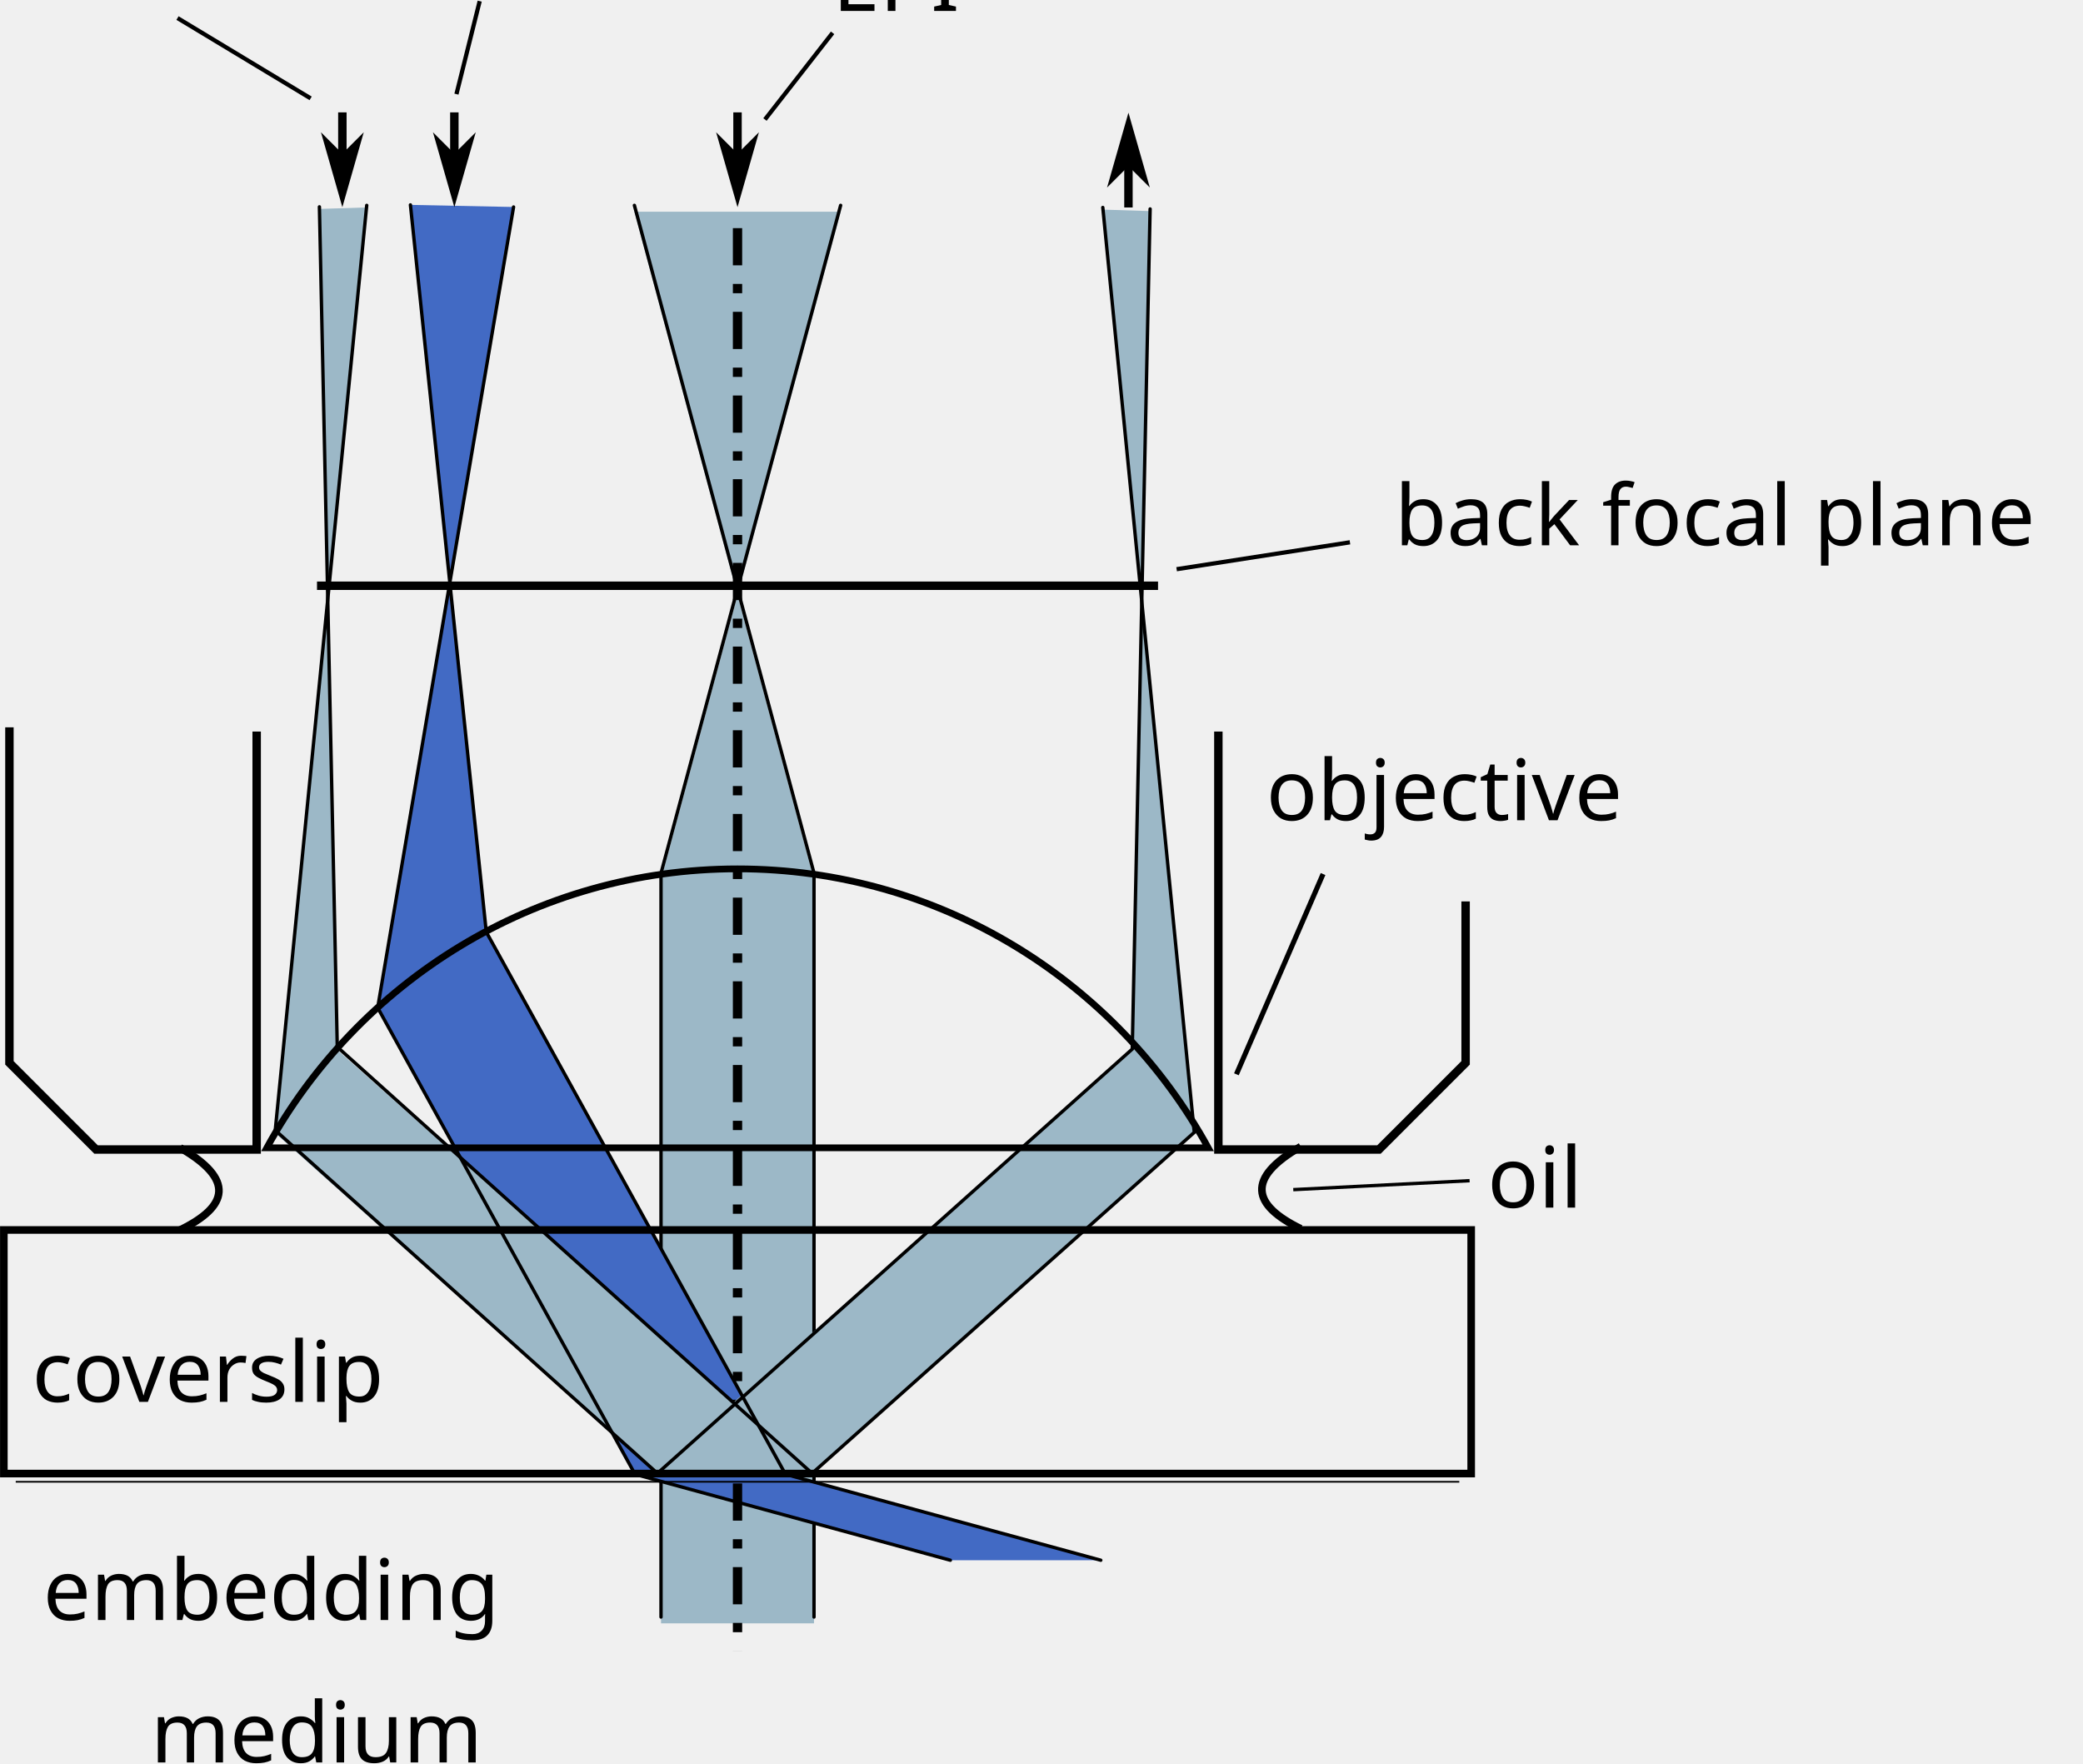
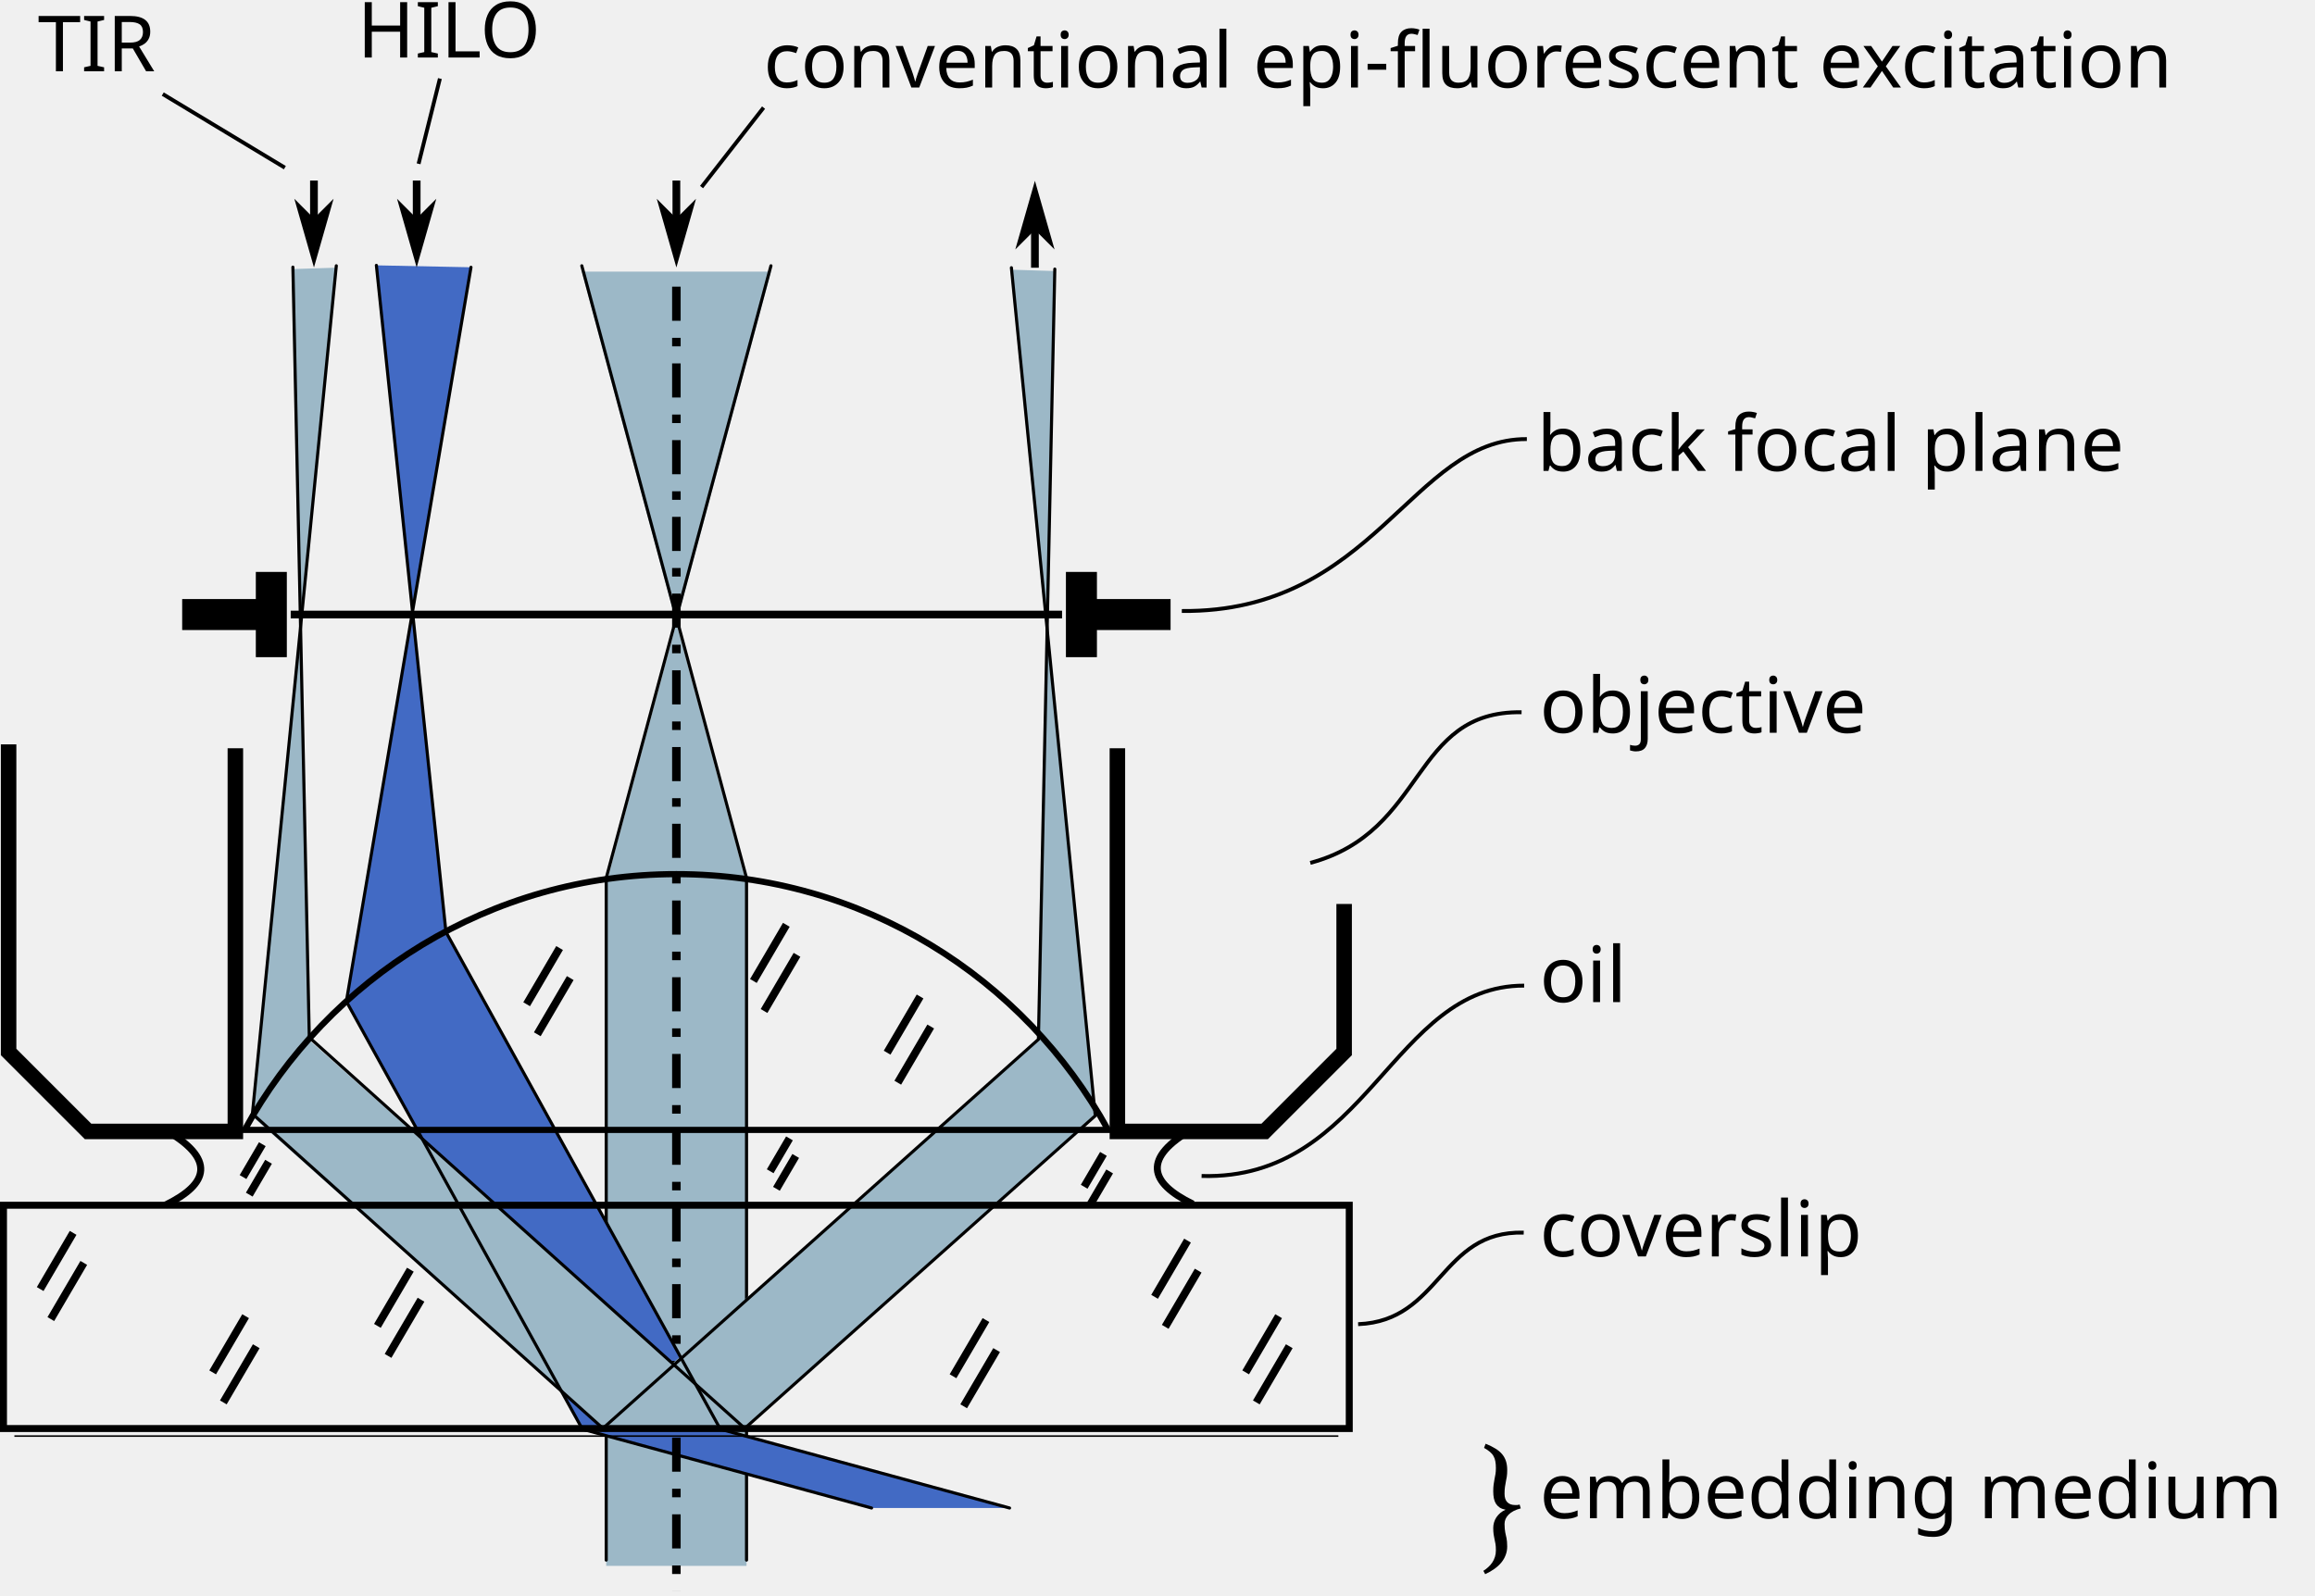
- <svg xmlns="http://www.w3.org/2000/svg" width="246.433" height="208.636" id="svg2" version="1.1">
+ <svg xmlns="http://www.w3.org/2000/svg" width="298.618" height="205.843" id="svg2" version="1.1">
  <defs id="defs4">
    <marker orient="auto" refY="0" refX="0" id="TriangleOutL" style="overflow:visible">
      <path id="path3945" d="m 5.77,0 -8.65,5 0,-10 8.65,5 z" style="fill-rule:evenodd;stroke:#000000;stroke-width:1pt;marker-start:none" transform="scale(0.8,0.8)" />
    </marker>
    <marker orient="auto" refY="0" refX="0" id="Arrow2Lend" style="overflow:visible">
      <path id="path3823" style="font-size:12px;fill-rule:evenodd;stroke-width:0.625;stroke-linejoin:round" d="M 8.719,4.034 -2.207,0.016 8.719,-4.002 c -1.745,2.372 -1.735,5.617 -6e-7,8.035 z" transform="matrix(-1.1,0,0,-1.1,-1.1,0)" />
    </marker>
    <marker orient="auto" refY="0" refX="0" id="Arrow1Mend" style="overflow:visible">
      <path id="path3811" d="M 0,0 5,-5 -12.5,0 5,5 0,0 z" style="fill-rule:evenodd;stroke:#000000;stroke-width:1pt;marker-start:none" transform="matrix(-0.4,0,0,-0.4,-4,0)" />
    </marker>
    <marker orient="auto" refY="0" refX="0" id="Arrow1Lend" style="overflow:visible">
      <path id="path3805" d="M 0,0 5,-5 -12.5,0 5,5 0,0 z" style="fill-rule:evenodd;stroke:#000000;stroke-width:1pt;marker-start:none" transform="matrix(-0.8,0,0,-0.8,-10,0)" />
    </marker>
    <marker orient="auto" refY="0" refX="0" id="Arrow2Mend" style="overflow:visible">
      <path id="path3829" style="font-size:12px;fill-rule:evenodd;stroke-width:0.625;stroke-linejoin:round" d="M 8.719,4.034 -2.207,0.016 8.719,-4.002 c -1.745,2.372 -1.735,5.617 -6e-7,8.035 z" transform="scale(-0.6,-0.6)" />
    </marker>
    <marker style="overflow:visible" id="DistanceStart" refX="0" refY="0" orient="auto">
      <g id="g2300">
        <path style="fill:none;stroke:#ffffff;stroke-width:1.15;stroke-linecap:square" d="M 0,0 2,0" id="path2306" />
        <path style="fill:#000000;fill-rule:evenodd;stroke:none" d="M 0,0 13,4 9,0 13,-4 0,0 z" id="path2302" />
        <path style="fill:none;stroke:#000000;stroke-width:1;stroke-linecap:square" d="M 0,-4 0,40" id="path2304" />
      </g>
    </marker>
    <marker style="overflow:visible" id="DistanceEnd" refX="0" refY="0" orient="auto">
      <g id="g3858">
        <path style="fill:none;stroke:#ffffff;stroke-width:1.15;stroke-linecap:square" d="M 0,0 -2,0" id="path2316" />
        <path style="fill:#000000;fill-rule:evenodd;stroke:none" d="M 0,0 -13,4 -9,0 -13,-4 0,0 z" id="path2312" />
        <path style="fill:none;stroke:#000000;stroke-width:1;stroke-linecap:square" d="M 0,-4 0,40" id="path2314" />
      </g>
    </marker>
    <marker orient="auto" refY="0" refX="0" id="DiamondMstart" style="overflow:visible">
      <path id="path3894" d="M 0,-7.071 -7.071,0 0,7.071 7.071,0 0,-7.071 z" style="fill-rule:evenodd;stroke:#000000;stroke-width:1pt;marker-start:none" transform="matrix(0.4,0,0,0.4,2.6,0)" />
    </marker>
    <marker style="overflow:visible" id="DistanceStart-0" refX="0" refY="0" orient="auto">
      <g id="g2300-6">
        <path style="fill:none;stroke:#ffffff;stroke-width:1.15;stroke-linecap:square" d="M 0,0 2,0" id="path2306-8" />
        <path style="fill:#000000;fill-rule:evenodd;stroke:none" d="M 0,0 13,4 9,0 13,-4 0,0 z" id="path2302-9" />
        <path style="fill:none;stroke:#000000;stroke-width:1;stroke-linecap:square" d="M 0,-4 0,40" id="path2304-2" />
      </g>
    </marker>
    <marker style="overflow:visible" id="DistanceEnd-6" refX="0" refY="0" orient="auto">
      <g id="g3858-6">
        <path style="fill:none;stroke:#ffffff;stroke-width:1.15;stroke-linecap:square" d="M 0,0 -2,0" id="path2316-4" />
        <path style="fill:#000000;fill-rule:evenodd;stroke:none" d="M 0,0 -13,4 -9,0 -13,-4 0,0 z" id="path2312-9" />
        <path style="fill:none;stroke:#000000;stroke-width:1;stroke-linecap:square" d="M 0,-4 0,40" id="path2314-5" />
      </g>
    </marker>
    <marker style="overflow:visible" id="marker6828" refX="0" refY="0" orient="auto">
      <g id="g6830">
        <path style="fill:none;stroke:#ffffff;stroke-width:1.15;stroke-linecap:square" d="M 0,0 2,0" id="path6832" />
        <path style="fill:#000000;fill-rule:evenodd;stroke:none" d="M 0,0 13,4 9,0 13,-4 0,0 z" id="path6834" />
        <path style="fill:none;stroke:#000000;stroke-width:1;stroke-linecap:square" d="M 0,-4 0,40" id="path6836" />
      </g>
    </marker>
    <marker style="overflow:visible" id="marker6838" refX="0" refY="0" orient="auto">
      <g id="g6840">
        <path style="fill:none;stroke:#ffffff;stroke-width:1.15;stroke-linecap:square" d="M 0,0 -2,0" id="path6842" />
        <path style="fill:#000000;fill-rule:evenodd;stroke:none" d="M 0,0 -13,4 -9,0 -13,-4 0,0 z" id="path6844" />
        <path style="fill:none;stroke:#000000;stroke-width:1;stroke-linecap:square" d="M 0,-4 0,40" id="path6846" />
      </g>
    </marker>
    <marker orient="auto" refY="0" refX="0" id="Arrow1Mend-9" style="overflow:visible">
      <path id="path3811-4" d="M 0,0 5,-5 -12.5,0 5,5 0,0 z" style="fill-rule:evenodd;stroke:#000000;stroke-width:1pt;marker-start:none" transform="matrix(-0.4,0,0,-0.4,-4,0)" />
    </marker>
    <marker orient="auto" refY="0" refX="0" id="Arrow1Mend-9-6" style="overflow:visible">
      <path id="path3811-4-1" d="M 0,0 5,-5 -12.5,0 5,5 0,0 z" style="fill-rule:evenodd;stroke:#000000;stroke-width:1pt;marker-start:none" transform="matrix(-0.4,0,0,-0.4,-4,0)" />
    </marker>
    <marker orient="auto" refY="0" refX="0" id="Arrow1Mend-9-3" style="overflow:visible">
      <path id="path3811-4-2" d="M 0,0 5,-5 -12.5,0 5,5 0,0 z" style="fill-rule:evenodd;stroke:#000000;stroke-width:1pt;marker-start:none" transform="matrix(-0.4,0,0,-0.4,-4,0)" />
    </marker>
    <marker orient="auto" refY="0" refX="0" id="Arrow1Mend-9-5" style="overflow:visible">
      <path id="path3811-4-6" d="M 0,0 5,-5 -12.5,0 5,5 0,0 z" style="fill-rule:evenodd;stroke:#000000;stroke-width:1pt;marker-start:none" transform="matrix(-0.4,0,0,-0.4,-4,0)" />
    </marker>
  </defs>
-   <g id="layer5" style="display:inline" transform="translate(-195.247,-61.58891)">
+   <g id="layer5" style="display:inline" transform="translate(-195.2526,-51.58891)">
    <path style="fill:none;stroke:#000000;stroke-width:0.299;stroke-miterlimit:3.96;stroke-opacity:1;stroke-dasharray:none;stroke-dashoffset:0;marker-start:none" id="path4778" d="m 291,236.382 c 0,4.971 -4.029,9 -9,9 -4.971,0 -9,-4.029 -9,-9 0,-4.971 4.029,-9 9,-9 4.971,0 9,4.029 9,9 z" transform="translate(0.5,0)" />
    <path style="fill:#9cb8c7;fill-opacity:1;stroke:none;display:inline" d="m 270.3,86.632 21.25,79 0,88 -18.1,0 0,-88 21.25,-79" id="path7191-1" />
    <path style="fill:none;stroke:#000000;stroke-width:0.4;stroke-linecap:round;stroke-linejoin:miter;stroke-miterlimit:3.96;stroke-opacity:1;stroke-dasharray:none;stroke-dashoffset:0" d="m 270.3,85.882 21.25,79 0,88 m -18.1,0 0,-88 21.25,-79" id="path7191" />
    <text xml:space="preserve" style="font-size:10px;font-style:normal;font-weight:normal;line-height:125%;letter-spacing:0px;word-spacing:0px;fill:#000000;fill-opacity:1;stroke:none;font-family:Sans" x="200.136" y="60.789" id="text7253">
      <tspan id="tspan7255" x="200.136" y="60.789">TIR</tspan>
    </text>
    <text xml:space="preserve" style="font-size:10px;font-style:normal;font-weight:normal;line-height:125%;letter-spacing:0px;word-spacing:0px;fill:#000000;fill-opacity:1;stroke:none;font-family:Sans" x="293.75" y="62.882" id="text7257">
-       <tspan id="tspan7259" x="293.75" y="62.882">EPI</tspan>
+       <tspan id="tspan7259" x="293.75" y="62.882">conventional epi-fluorescent excitation</tspan>
    </text>
    <text xml:space="preserve" style="font-size:10px;font-style:normal;font-weight:normal;line-height:125%;letter-spacing:0px;word-spacing:0px;fill:#000000;fill-opacity:1;stroke:none;font-family:Sans" x="243.75" y="66.882" id="text7366">
      <tspan id="tspan7368" x="243.75" y="66.882" />
    </text>
    <text xml:space="preserve" style="font-size:10px;font-style:normal;font-weight:normal;line-height:125%;letter-spacing:0px;word-spacing:0px;fill:#000000;fill-opacity:1;stroke:none;font-family:Sans" x="241.336" y="59.011" id="text7370">
      <tspan id="tspan7372" x="241.336" y="59.011">HILO</tspan>
    </text>
-     <path style="fill:none;stroke:#000000;stroke-width:0.5;stroke-linecap:butt;stroke-linejoin:miter;stroke-opacity:1;stroke-miterlimit:4;stroke-dasharray:none" d="M 36.75,11.636 21,2.136" id="path7518" transform="translate(195.247,61.58891)" />
-     <path style="fill:none;stroke:#000000;stroke-width:0.5;stroke-linecap:butt;stroke-linejoin:miter;stroke-opacity:1;stroke-miterlimit:4;stroke-dasharray:none" d="M 54,11.136 56.75,0.136" id="path7520" transform="translate(195.247,61.58891)" />
-     <path style="fill:none;stroke:#000000;stroke-width:0.5;stroke-linecap:butt;stroke-linejoin:miter;stroke-opacity:1;stroke-miterlimit:4;stroke-dasharray:none" d="m 285.747,75.725 8,-10.25" id="path7522" />
+     <path style="fill:none;stroke:#000000;stroke-width:0.5;stroke-linecap:butt;stroke-linejoin:miter;stroke-miterlimit:4;stroke-opacity:1;stroke-dasharray:none" d="M 36.75,11.636 21,2.136" id="path7518" transform="translate(195.247,61.58891)" />
+     <path style="fill:none;stroke:#000000;stroke-width:0.5;stroke-linecap:butt;stroke-linejoin:miter;stroke-miterlimit:4;stroke-opacity:1;stroke-dasharray:none" d="M 54,11.136 56.75,0.136" id="path7520" transform="translate(195.247,61.58891)" />
+     <path style="fill:none;stroke:#000000;stroke-width:0.5;stroke-linecap:butt;stroke-linejoin:miter;stroke-miterlimit:4;stroke-opacity:1;stroke-dasharray:none" d="m 285.747,75.725 8,-10.25" id="path7522" />
  </g>
-   <g id="layer4" style="opacity:1;display:inline" transform="translate(-206.2078,-61.58891)" />
-   <g id="layer3" style="display:inline" transform="translate(-206.2078,-61.58891)" />
-   <g id="layer1" style="display:inline" transform="translate(-348.6875,-69.28067)">
+   <g id="layer4" style="display:inline" transform="translate(-206.2134,-51.58891)" />
+   <g id="layer3" style="display:inline" transform="translate(-206.2134,-51.58891)" />
+   <g id="layer1" style="display:inline" transform="translate(-348.6932,-59.28067)">
    <text xml:space="preserve" style="font-size:13px;font-style:normal;font-variant:normal;font-weight:normal;font-stretch:normal;line-height:125%;letter-spacing:0px;word-spacing:0px;fill:#000000;fill-opacity:1;stroke:none;font-family:Gentium;-inkscape-font-specification:Gentium" x="259" y="125.362" id="text3987">
      <tspan id="tspan3989" x="259" y="125.362" />
    </text>
    <flowRoot xml:space="preserve" id="flowRoot9099" style="font-size:8px;font-style:normal;font-variant:normal;font-weight:normal;font-stretch:normal;line-height:125%;letter-spacing:0px;word-spacing:0px;fill:#000000;fill-opacity:1;stroke:none;font-family:Gentium;-inkscape-font-specification:Gentium" transform="translate(142.4797,-34.30945)">
      <flowRegion id="flowRegion9101">
        <rect id="rect9103" width="70.5" height="81" x="83" y="247.73" />
      </flowRegion>
      <flowPara id="flowPara9105" />
    </flowRoot>
    <path style="fill:#426ac4;fill-opacity:1;stroke:none;display:inline" d="m 397.243,93.518 8.975,86.018 35.4,64.153 37.3,10.165 -17.797,0 -37.3,-10.165 -30.45,-55.199 16.075,-94.723" id="path7279-7-6-3" />
-     <path style="fill:none;stroke:#000000;stroke-width:0.997;stroke-linecap:butt;stroke-linejoin:miter;stroke-miterlimit:3.96;stroke-opacity:1;stroke-dasharray:none" d="m 349.803,155.324 0,39.693 10.25,10.25 19,0 0,-49.443" id="path4061" />
-     <path style="fill:none;stroke:#000000;stroke-width:0.997;stroke-linecap:butt;stroke-linejoin:miter;stroke-miterlimit:3.96;stroke-opacity:1;stroke-dasharray:none;display:inline" d="m 522.078,175.916 0,19.1 -10.25,10.25 -19,0 0,-49.443" id="path4061-9" />
+     <path style="fill:none;stroke:#000000;stroke-width:2;stroke-linecap:butt;stroke-linejoin:miter;stroke-miterlimit:3.96;stroke-opacity:1;stroke-dasharray:none" d="m 349.803,155.324 0,39.693 10.25,10.25 19,0 0,-49.443" id="path4061" />
+     <path style="fill:none;stroke:#000000;stroke-width:2;stroke-linecap:butt;stroke-linejoin:miter;stroke-miterlimit:3.96;stroke-opacity:1;stroke-dasharray:none;display:inline" d="m 522.078,175.916 0,19.1 -10.25,10.25 -19,0 0,-49.443" id="path4061-9" />
    <path style="fill:none;stroke:#000000;stroke-width:0.997;stroke-linecap:butt;stroke-linejoin:miter;stroke-miterlimit:3.96;stroke-opacity:1;stroke-dasharray:none;stroke-dashoffset:0" d="m 386.191,138.574 99.5,0" id="path4081" />
    <path style="fill:none;stroke:#000000;stroke-width:0.199;stroke-linecap:butt;stroke-linejoin:miter;stroke-miterlimit:3.96;stroke-opacity:1;stroke-dasharray:none;display:inline" d="m 350.549,244.574 170.784,0" id="path4081-3" />
-     <path style="fill:none;stroke:#000000;stroke-width:1.1;stroke-linecap:butt;stroke-linejoin:miter;stroke-miterlimit:3.96;stroke-opacity:1;stroke-dasharray:4.4,2.2,1.1,2.2;stroke-dashoffset:0;marker-start:none" d="m 435.941,96.269 0,168.305" id="path4101" />
+     <path style="fill:none;stroke:#000000;stroke-width:1.1;stroke-linecap:butt;stroke-linejoin:miter;stroke-miterlimit:3.96;stroke-opacity:1;stroke-dasharray:4.4, 2.2, 1.1, 2.2;stroke-dashoffset:0;marker-start:none" d="m 435.941,96.269 0,168.305" id="path4101" />
    <path style="fill:#9cb8c7;fill-opacity:1;stroke:none;stroke-width:0.997;marker-mid:none;display:inline" d="m 482.529,193.636 2.115,-99.387 -5.599,-0.176 10.822,109.415 -45.213,40.085 -18.3,0 -45.213,-40.335 10.822,-109.415 -5.599,0.176 2.115,99.387 47.025,41.749 z" id="path4775-1-4-3" />
    <path style="fill:none;stroke:#000000;stroke-width:0.399;stroke-linecap:round;stroke-linejoin:miter;stroke-miterlimit:3.96;stroke-opacity:1;stroke-dasharray:none;stroke-dashoffset:0;marker-mid:none" d="m 479.156,93.824 10.822,109.415 -45.213,40.335 -56.175,-50.438 -2.115,-99.387" id="path4775-8" />
    <path style="fill:none;stroke:#000000;stroke-width:0.399;stroke-linecap:round;stroke-linejoin:miter;stroke-miterlimit:3.96;stroke-opacity:1;stroke-dasharray:none;stroke-dashoffset:0;marker-mid:none;display:inline" d="m 484.755,94 -2.115,99.387 -56.175,50.188 -45.213,-40.585 10.822,-109.415" id="path4775-1-4" />
    <path style="fill:none;stroke:#000000;stroke-width:0.798;stroke-linecap:round;stroke-miterlimit:3.96;stroke-opacity:1;stroke-dasharray:none;stroke-dashoffset:0" d="m 435.941,172.067 c -24.005,0 -44.893,13.347 -55.688,33 l 111.375,0 c -10.795,-19.653 -31.682,-33 -55.688,-33 z" id="path3156" />
    <path style="fill:none;stroke:#000000;stroke-width:0.997;stroke-linecap:butt;stroke-linejoin:miter;stroke-miterlimit:3.96;stroke-opacity:1;stroke-dasharray:none;marker-end:url(#Arrow1Mend-9)" d="m 389.191,82.574 0,9.25" id="path6920" />
    <path style="fill:none;stroke:#000000;stroke-width:0.997;stroke-linecap:butt;stroke-linejoin:miter;stroke-miterlimit:3.96;stroke-opacity:1;stroke-dasharray:none;marker-end:url(#Arrow1Mend-9);display:inline" d="m 482.191,93.824 0,-9.25" id="path6920-0" />
    <path style="fill:none;stroke:#000000;stroke-width:0.997;stroke-linecap:butt;stroke-linejoin:miter;stroke-miterlimit:3.96;stroke-opacity:1;stroke-dasharray:none;marker-end:url(#Arrow1Mend-9);display:inline" d="m 435.941,82.574 0,9.25" id="path6920-06" />
    <path style="fill:none;stroke:#000000;stroke-width:0.199;stroke-linecap:butt;stroke-linejoin:miter;stroke-miterlimit:3.96;stroke-opacity:1;stroke-dasharray:none;display:inline" d="m 350.549,243.674 170.784,0" id="path4081-3-5" />
    <path style="fill:none;stroke:#000000;stroke-width:0.399;stroke-linecap:round;stroke-linejoin:miter;stroke-miterlimit:3.96;stroke-opacity:1;stroke-dasharray:none;stroke-dashoffset:0;display:inline" d="m 397.243,93.518 8.975,86.018 35.4,64.153 37.3,10.165 m -17.797,0 -37.3,-10.165 -30.45,-55.199 16.075,-94.723" id="path7279-7-6" />
    <path style="fill:none;stroke:#000000;stroke-width:0.997;stroke-linecap:butt;stroke-linejoin:miter;stroke-miterlimit:3.96;stroke-opacity:1;stroke-dasharray:none;marker-end:url(#Arrow1Mend-9);display:inline" d="m 402.441,82.574 0,9.25" id="path6920-9" />
    <rect style="fill:none;stroke:#000000;stroke-width:0.9;stroke-linecap:round;stroke-miterlimit:3.96;stroke-opacity:1;stroke-dasharray:none;stroke-dashoffset:0" id="rect7374" width="173.595" height="28.815" x="349.143" y="214.787" />
    <path style="fill:none;stroke:#000000;stroke-width:0.9;stroke-linecap:butt;stroke-linejoin:miter;stroke-miterlimit:3.96;stroke-opacity:1;stroke-dasharray:none" d="m 216.551,197.372 c 6.5,3.741 5.747,6.924 0,9.723" id="path7376" transform="translate(153.4405,7.691754)" />
    <path style="fill:none;stroke:#000000;stroke-width:0.9;stroke-linecap:butt;stroke-linejoin:miter;stroke-miterlimit:3.96;stroke-opacity:1;stroke-dasharray:none;display:inline" d="m 502.575,204.92 c -6.5,3.741 -5.747,6.924 0,9.723" id="path7376-7" />
-     <text xml:space="preserve" style="font-size:10px;font-style:normal;font-weight:normal;line-height:125%;letter-spacing:0px;word-spacing:0px;fill:#000000;fill-opacity:1;stroke:none;font-family:Sans" x="524.672" y="212.135" id="text7396">
-       <tspan id="tspan7398" x="524.672" y="212.135">oil</tspan>
-     </text>
-     <text xml:space="preserve" style="font-size:10px;font-style:normal;font-weight:normal;line-height:125%;letter-spacing:0px;word-spacing:0px;fill:#000000;fill-opacity:1;stroke:none;font-family:Sans" x="352.491" y="235.116" id="text7400">
-       <tspan id="tspan7402" x="352.491" y="235.116">coverslip</tspan>
-     </text>
-     <text xml:space="preserve" style="font-size:10px;font-style:normal;font-weight:normal;line-height:125%;letter-spacing:0px;word-spacing:0px;fill:#000000;fill-opacity:1;stroke:none;font-family:Sans" x="353.794" y="260.926" id="text7404">
-       <tspan x="353.794" y="260.926" id="tspan7408">embedding</tspan>
-     </text>
-     <text xml:space="preserve" style="font-size:10px;font-style:normal;font-weight:normal;line-height:125%;letter-spacing:0px;word-spacing:0px;fill:#000000;fill-opacity:1;stroke:none;font-family:Sans" x="366.522" y="277.775" id="text7412">
-       <tspan id="tspan7414" x="366.522" y="277.775">medium</tspan>
-     </text>
-     <path style="fill:none;stroke:#000000;stroke-width:0.399;stroke-linecap:butt;stroke-linejoin:miter;stroke-miterlimit:3.96;stroke-opacity:1;stroke-dasharray:none" d="m 369.11,201.262 -20.86,1.061" id="path7416" transform="translate(153.4405,7.691754)" />
-     <text xml:space="preserve" style="font-size:10px;font-style:normal;font-weight:normal;line-height:125%;letter-spacing:0px;word-spacing:0px;fill:#000000;fill-opacity:1;stroke:none;font-family:Sans" x="498.497" y="166.315" id="text7441">
-       <tspan id="tspan7443" x="498.497" y="166.315">objective</tspan>
-     </text>
-     <path style="fill:none;stroke:#000000;stroke-width:0.6;stroke-linecap:butt;stroke-linejoin:miter;stroke-miterlimit:4;stroke-opacity:1;stroke-dasharray:none" d="m 156.271,101.277 -10.253,23.688" id="path7445" transform="translate(348.9438,71.40199)" />
-     <text xml:space="preserve" style="font-size:10px;font-style:normal;font-weight:normal;line-height:125%;letter-spacing:0px;word-spacing:0px;fill:#000000;fill-opacity:1;stroke:none;font-family:Sans" x="513.7" y="133.788" id="text7466">
-       <tspan x="513.7" y="133.788" id="tspan7472">back focal plane</tspan>
-     </text>
-     <path style="fill:none;stroke:#000000;stroke-width:0.5;stroke-linecap:butt;stroke-linejoin:miter;stroke-miterlimit:4;stroke-opacity:1;stroke-dasharray:none" d="m 508.396,133.434 -20.506,3.182" id="path7474" />
+     <text xml:space="preserve" style="font-size:10px;font-style:normal;font-weight:normal;line-height:125%;letter-spacing:0px;word-spacing:0px;fill:#000000;fill-opacity:1;stroke:none;font-family:Sans" x="547.306" y="188.576" id="text7396">
+       <tspan id="tspan7398" x="547.306" y="188.576">oil</tspan>
+     </text>
+     <text xml:space="preserve" style="font-size:10px;font-style:normal;font-weight:normal;line-height:125%;letter-spacing:0px;word-spacing:0px;fill:#000000;fill-opacity:1;stroke:none;font-family:Sans" x="547.306" y="221.391" id="text7400">
+       <tspan id="tspan7402" x="547.306" y="221.391">coverslip</tspan>
+     </text>
+     <text xml:space="preserve" style="font-size:10px;font-style:normal;font-weight:normal;line-height:125%;letter-spacing:0px;word-spacing:0px;fill:#000000;fill-opacity:1;stroke:none;font-family:Sans" x="547.306" y="255.176" id="text7404">
+       <tspan x="547.306" y="255.176" id="tspan7408">embedding medium</tspan>
+     </text>
+     <path style="fill:none;stroke:#000000;stroke-width:0.5;stroke-linecap:butt;stroke-linejoin:miter;stroke-miterlimit:3.96;stroke-opacity:1;stroke-dasharray:none" d="m 545.3,186.453 c -17.027,-0.044 -20.168,25.15 -41.61,24.561" id="path7416" />
+     <text xml:space="preserve" style="font-size:10px;font-style:normal;font-weight:normal;line-height:125%;letter-spacing:0px;word-spacing:0px;fill:#000000;fill-opacity:1;stroke:none;font-family:Sans" x="547.306" y="153.822" id="text7441">
+       <tspan id="tspan7443" x="547.306" y="153.822">objective</tspan>
+     </text>
+     <path style="fill:none;stroke:#000000;stroke-width:0.5;stroke-linecap:butt;stroke-linejoin:miter;stroke-miterlimit:4;stroke-opacity:1;stroke-dasharray:none" d="m 544.964,151.179 c -14.302,-0.214 -12.166,15.399 -27.253,19.438" id="path7445" />
+     <text xml:space="preserve" style="font-size:10px;font-style:normal;font-weight:normal;line-height:125%;letter-spacing:0px;word-spacing:0px;fill:#000000;fill-opacity:1;stroke:none;font-family:Sans" x="546.95" y="120.038" id="text7466">
+       <tspan x="546.95" y="120.038" id="tspan7472">back focal plane</tspan>
+     </text>
+     <path style="fill:none;stroke:#000000;stroke-width:0.5;stroke-linecap:butt;stroke-linejoin:miter;stroke-miterlimit:4;stroke-opacity:1;stroke-dasharray:none" d="m 545.646,115.934 c -14.838,-0.092 -19.686,22.409 -44.506,22.182" id="path7474" />
+     <g transform="translate(188.6875,21.6875)" style="display:inline" id="g4031-2">
+       <path transform="translate(348.6875,69.28067)" id="path4011-1" d="m -23.75,138.136 -4.25,7.25" style="fill:none;stroke:#000000;stroke-width:1px;stroke-linecap:butt;stroke-linejoin:miter;stroke-opacity:1" />
+       <path id="path4011-3-4" d="m 326.312,211.291 -4.25,7.25" style="fill:none;stroke:#000000;stroke-width:1px;stroke-linecap:butt;stroke-linejoin:miter;stroke-opacity:1;display:inline" />
+     </g>
+     <g transform="translate(150.9375,22.1875)" style="display:inline" id="g4031-7">
+       <path transform="translate(348.6875,69.28067)" id="path4011-0" d="m -23.75,138.136 -4.25,7.25" style="fill:none;stroke:#000000;stroke-width:1px;stroke-linecap:butt;stroke-linejoin:miter;stroke-opacity:1" />
+       <path id="path4011-3-5" d="m 326.312,211.291 -4.25,7.25" style="fill:none;stroke:#000000;stroke-width:1px;stroke-linecap:butt;stroke-linejoin:miter;stroke-opacity:1;display:inline" />
+     </g>
+     <g transform="translate(76.6875,15.6875)" style="display:inline" id="g4031-9">
+       <path transform="translate(348.6875,69.28067)" id="path4011-03" d="m -23.75,138.136 -4.25,7.25" style="fill:none;stroke:#000000;stroke-width:1px;stroke-linecap:butt;stroke-linejoin:miter;stroke-opacity:1" />
+       <path id="path4011-3-8" d="m 326.312,211.291 -4.25,7.25" style="fill:none;stroke:#000000;stroke-width:1px;stroke-linecap:butt;stroke-linejoin:miter;stroke-opacity:1;display:inline" />
+     </g>
+     <g transform="translate(33.1875,10.9375)" style="display:inline" id="g4031-8">
+       <path transform="translate(348.6875,69.28067)" id="path4011-8" d="m -23.75,138.136 -4.25,7.25" style="fill:none;stroke:#000000;stroke-width:1px;stroke-linecap:butt;stroke-linejoin:miter;stroke-opacity:1" />
+       <path id="path4011-3-88" d="m 326.312,211.291 -4.25,7.25" style="fill:none;stroke:#000000;stroke-width:1px;stroke-linecap:butt;stroke-linejoin:miter;stroke-opacity:1;display:inline" />
+     </g>
+     <g transform="translate(95.9375,-25.8125)" style="display:inline" id="g4031-24">
+       <path transform="translate(348.6875,69.28067)" id="path4011-2" d="m -23.75,138.136 -4.25,7.25" style="fill:none;stroke:#000000;stroke-width:1px;stroke-linecap:butt;stroke-linejoin:miter;stroke-opacity:1" />
+       <path id="path4011-3-9" d="m 326.312,211.291 -4.25,7.25" style="fill:none;stroke:#000000;stroke-width:1px;stroke-linecap:butt;stroke-linejoin:miter;stroke-opacity:1;display:inline" />
+     </g>
+     <g transform="translate(125.1875,-28.8125)" style="display:inline" id="g4031-95">
+       <path transform="translate(348.6875,69.28067)" id="path4011-39" d="m -23.75,138.136 -4.25,7.25" style="fill:none;stroke:#000000;stroke-width:1px;stroke-linecap:butt;stroke-linejoin:miter;stroke-opacity:1" />
+       <path id="path4011-3-2" d="m 326.312,211.291 -4.25,7.25" style="fill:none;stroke:#000000;stroke-width:1px;stroke-linecap:butt;stroke-linejoin:miter;stroke-opacity:1;display:inline" />
+     </g>
+     <g transform="translate(142.4375,-19.5625)" style="display:inline" id="g4031-99">
+       <path transform="translate(348.6875,69.28067)" id="path4011-04" d="m -23.75,138.136 -4.25,7.25" style="fill:none;stroke:#000000;stroke-width:1px;stroke-linecap:butt;stroke-linejoin:miter;stroke-opacity:1" />
+       <path id="path4011-3-51" d="m 326.312,211.291 -4.25,7.25" style="fill:none;stroke:#000000;stroke-width:1px;stroke-linecap:butt;stroke-linejoin:miter;stroke-opacity:1;display:inline" />
+     </g>
+     <g style="display:inline" id="g4031-84" transform="matrix(0.5849057,0,0,0.5849057,192.4705,85.59387)">
+       <path transform="translate(348.6875,69.28067)" id="path4011-80" d="m -23.75,138.136 -4.25,7.25" style="fill:none;stroke:#000000;stroke-width:1.71px;stroke-linecap:butt;stroke-linejoin:miter;stroke-opacity:1" />
+       <path id="path4011-3-0" d="m 326.312,211.291 -4.25,7.25" style="fill:none;stroke:#000000;stroke-width:1.71px;stroke-linecap:butt;stroke-linejoin:miter;stroke-opacity:1;display:inline" />
+     </g>
+     <g style="display:inline" id="g4031-23" transform="matrix(0.5849057,0,0,0.5849057,260.4705,84.84387)">
+       <path transform="translate(348.6875,69.28067)" id="path4011-4" d="m -23.75,138.136 -4.25,7.25" style="fill:none;stroke:#000000;stroke-width:1.71px;stroke-linecap:butt;stroke-linejoin:miter;stroke-opacity:1" />
+       <path id="path4011-3-7" d="m 326.312,211.291 -4.25,7.25" style="fill:none;stroke:#000000;stroke-width:1.71px;stroke-linecap:butt;stroke-linejoin:miter;stroke-opacity:1;display:inline" />
+     </g>
+     <g style="display:inline" id="g4031-0" transform="matrix(0.5849057,0,0,0.5849057,300.9705,86.84387)">
+       <path transform="translate(348.6875,69.28067)" id="path4011-86" d="m -23.75,138.136 -4.25,7.25" style="fill:none;stroke:#000000;stroke-width:1.71px;stroke-linecap:butt;stroke-linejoin:miter;stroke-opacity:1" />
+       <path id="path4011-3-08" d="m 326.312,211.291 -4.25,7.25" style="fill:none;stroke:#000000;stroke-width:1.71px;stroke-linecap:butt;stroke-linejoin:miter;stroke-opacity:1;display:inline" />
+     </g>
+     <path style="fill:none;stroke:#000000;stroke-width:0.5;stroke-linecap:butt;stroke-linejoin:miter;stroke-miterlimit:3.96;stroke-opacity:1;stroke-dasharray:none;display:inline" d="m 545.242,218.323 c -10.777,-0.294 -10.668,11.4 -21.36,11.811" id="path7416-6" />
+     <g transform="translate(55.4375,21.6875)" style="display:inline" id="g4031-8-8">
+       <path transform="translate(348.6875,69.28067)" id="path4011-8-6" d="m -23.75,138.136 -4.25,7.25" style="fill:none;stroke:#000000;stroke-width:1px;stroke-linecap:butt;stroke-linejoin:miter;stroke-opacity:1" />
+       <path id="path4011-3-88-7" d="m 326.312,211.291 -4.25,7.25" style="fill:none;stroke:#000000;stroke-width:1px;stroke-linecap:butt;stroke-linejoin:miter;stroke-opacity:1;display:inline" />
+     </g>
+     <g transform="translate(176.9375,11.9375)" style="display:inline" id="g4031-8-5">
+       <path transform="translate(348.6875,69.28067)" id="path4011-8-5" d="m -23.75,138.136 -4.25,7.25" style="fill:none;stroke:#000000;stroke-width:1px;stroke-linecap:butt;stroke-linejoin:miter;stroke-opacity:1" />
+       <path id="path4011-3-88-5" d="m 326.312,211.291 -4.25,7.25" style="fill:none;stroke:#000000;stroke-width:1px;stroke-linecap:butt;stroke-linejoin:miter;stroke-opacity:1;display:inline" />
+     </g>
+     <g id="g4348" transform="translate(-0.24549,0.15739)">
+       <path id="path4308" d="m 372.438,138.416 9.75,0" style="fill:none;stroke:#000000;stroke-width:4;stroke-linecap:butt;stroke-linejoin:miter;stroke-opacity:1" />
+       <path id="path4310" d="m 383.938,132.916 0,11" style="fill:none;stroke:#000000;stroke-width:4;stroke-linecap:butt;stroke-linejoin:miter;stroke-opacity:1" />
+     </g>
+     <g id="g4344" transform="translate(0.50151,-0.34261)">
+       <path id="path4308-0" d="m 499.188,138.916 -9.75,0" style="fill:none;stroke:#000000;stroke-width:4;stroke-linecap:butt;stroke-linejoin:miter;stroke-opacity:1;display:inline" />
+       <path id="path4310-9" d="m 487.688,133.416 0,11" style="fill:none;stroke:#000000;stroke-width:4;stroke-linecap:butt;stroke-linejoin:miter;stroke-opacity:1;display:inline" />
+     </g>
+     <g style="font-size:18px;font-style:normal;font-variant:normal;font-weight:normal;font-stretch:normal;line-height:125%;letter-spacing:0px;word-spacing:0px;fill:#000000;fill-opacity:1;stroke:none;font-family:Gentium;-inkscape-font-specification:Gentium" id="text4361">
+       <path d="m 544.861,253.902 c -0.697,0.182 -1.222,0.451 -1.573,0.809 -0.346,0.352 -0.519,0.753 -0.519,1.204 0,0.234 0.009,0.437 0.026,0.606 0.018,0.17 0.038,0.322 0.061,0.457 0.023,0.135 0.05,0.261 0.079,0.378 0.035,0.117 0.065,0.246 0.088,0.387 0.023,0.135 0.044,0.287 0.061,0.457 0.018,0.17 0.026,0.375 0.026,0.615 0,0.398 -0.067,0.77 -0.202,1.116 -0.129,0.346 -0.316,0.668 -0.562,0.967 -0.246,0.299 -0.545,0.571 -0.896,0.817 -0.352,0.252 -0.744,0.478 -1.178,0.677 l -0.237,-0.431 c 0.229,-0.141 0.439,-0.302 0.633,-0.483 0.199,-0.176 0.372,-0.375 0.519,-0.598 0.146,-0.217 0.261,-0.457 0.343,-0.721 0.082,-0.258 0.123,-0.539 0.123,-0.844 0,-0.34 -0.018,-0.615 -0.053,-0.826 -0.035,-0.217 -0.076,-0.419 -0.123,-0.606 -0.041,-0.193 -0.079,-0.398 -0.114,-0.615 -0.035,-0.223 -0.053,-0.507 -0.053,-0.853 0,-0.24 0.035,-0.478 0.105,-0.712 0.07,-0.234 0.173,-0.454 0.308,-0.659 0.141,-0.205 0.308,-0.39 0.501,-0.554 0.199,-0.17 0.425,-0.308 0.677,-0.413 -0.299,-0.059 -0.551,-0.152 -0.756,-0.281 -0.199,-0.135 -0.363,-0.302 -0.492,-0.501 -0.123,-0.205 -0.211,-0.439 -0.264,-0.703 -0.053,-0.27 -0.079,-0.568 -0.079,-0.896 0,-0.346 0.018,-0.642 0.053,-0.888 0.035,-0.246 0.073,-0.478 0.114,-0.694 0.047,-0.217 0.088,-0.434 0.123,-0.65 0.035,-0.217 0.053,-0.469 0.053,-0.756 0,-0.328 -0.023,-0.618 -0.07,-0.87 -0.041,-0.252 -0.12,-0.478 -0.237,-0.677 -0.111,-0.205 -0.267,-0.39 -0.466,-0.554 -0.199,-0.17 -0.451,-0.34 -0.756,-0.51 l 0.202,-0.536 c 0.492,0.193 0.914,0.401 1.266,0.624 0.357,0.217 0.647,0.46 0.87,0.73 0.223,0.27 0.387,0.571 0.492,0.905 0.105,0.328 0.158,0.703 0.158,1.125 0,0.346 -0.018,0.633 -0.053,0.861 -0.035,0.229 -0.076,0.448 -0.123,0.659 -0.041,0.205 -0.079,0.428 -0.114,0.668 -0.035,0.234 -0.053,0.53 -0.053,0.888 0,0.475 0.117,0.835 0.352,1.081 0.24,0.246 0.58,0.369 1.02,0.369 0.076,0 0.132,0 0.167,0 0.035,0 0.067,0 0.097,0 0.029,-0.006 0.065,-0.012 0.105,-0.018 0.047,-0.012 0.114,-0.026 0.202,-0.044 l 0.149,0.492 0,0" id="path4366" />
+     </g>
  </g>
-   <g id="layer6" transform="translate(-206.2078,-61.58891)" style="display:inline" />
-   <g id="layer2" style="opacity:1;display:none" transform="translate(-348.6875,-69.28067)">
+   <g id="layer6" transform="translate(-206.2134,-51.58891)" style="display:inline" />
+   <g id="layer2" style="display:none" transform="translate(-348.6932,-59.28067)">
    <path style="fill:none;stroke:#000000;stroke-width:2.9;stroke-miterlimit:4;stroke-opacity:1;stroke-dasharray:none;stroke-dashoffset:0" id="path3971" d="m 304.056,123.022 c 0,59.137 -47.94,107.076 -107.076,107.076 -59.137,0 -107.076,-47.94 -107.076,-107.076 0,-59.137 47.94,-107.076 107.076,-107.076 59.137,0 107.076,47.94 107.076,107.076 z" transform="translate(0,-0.316744)" />
  </g>
</svg>
